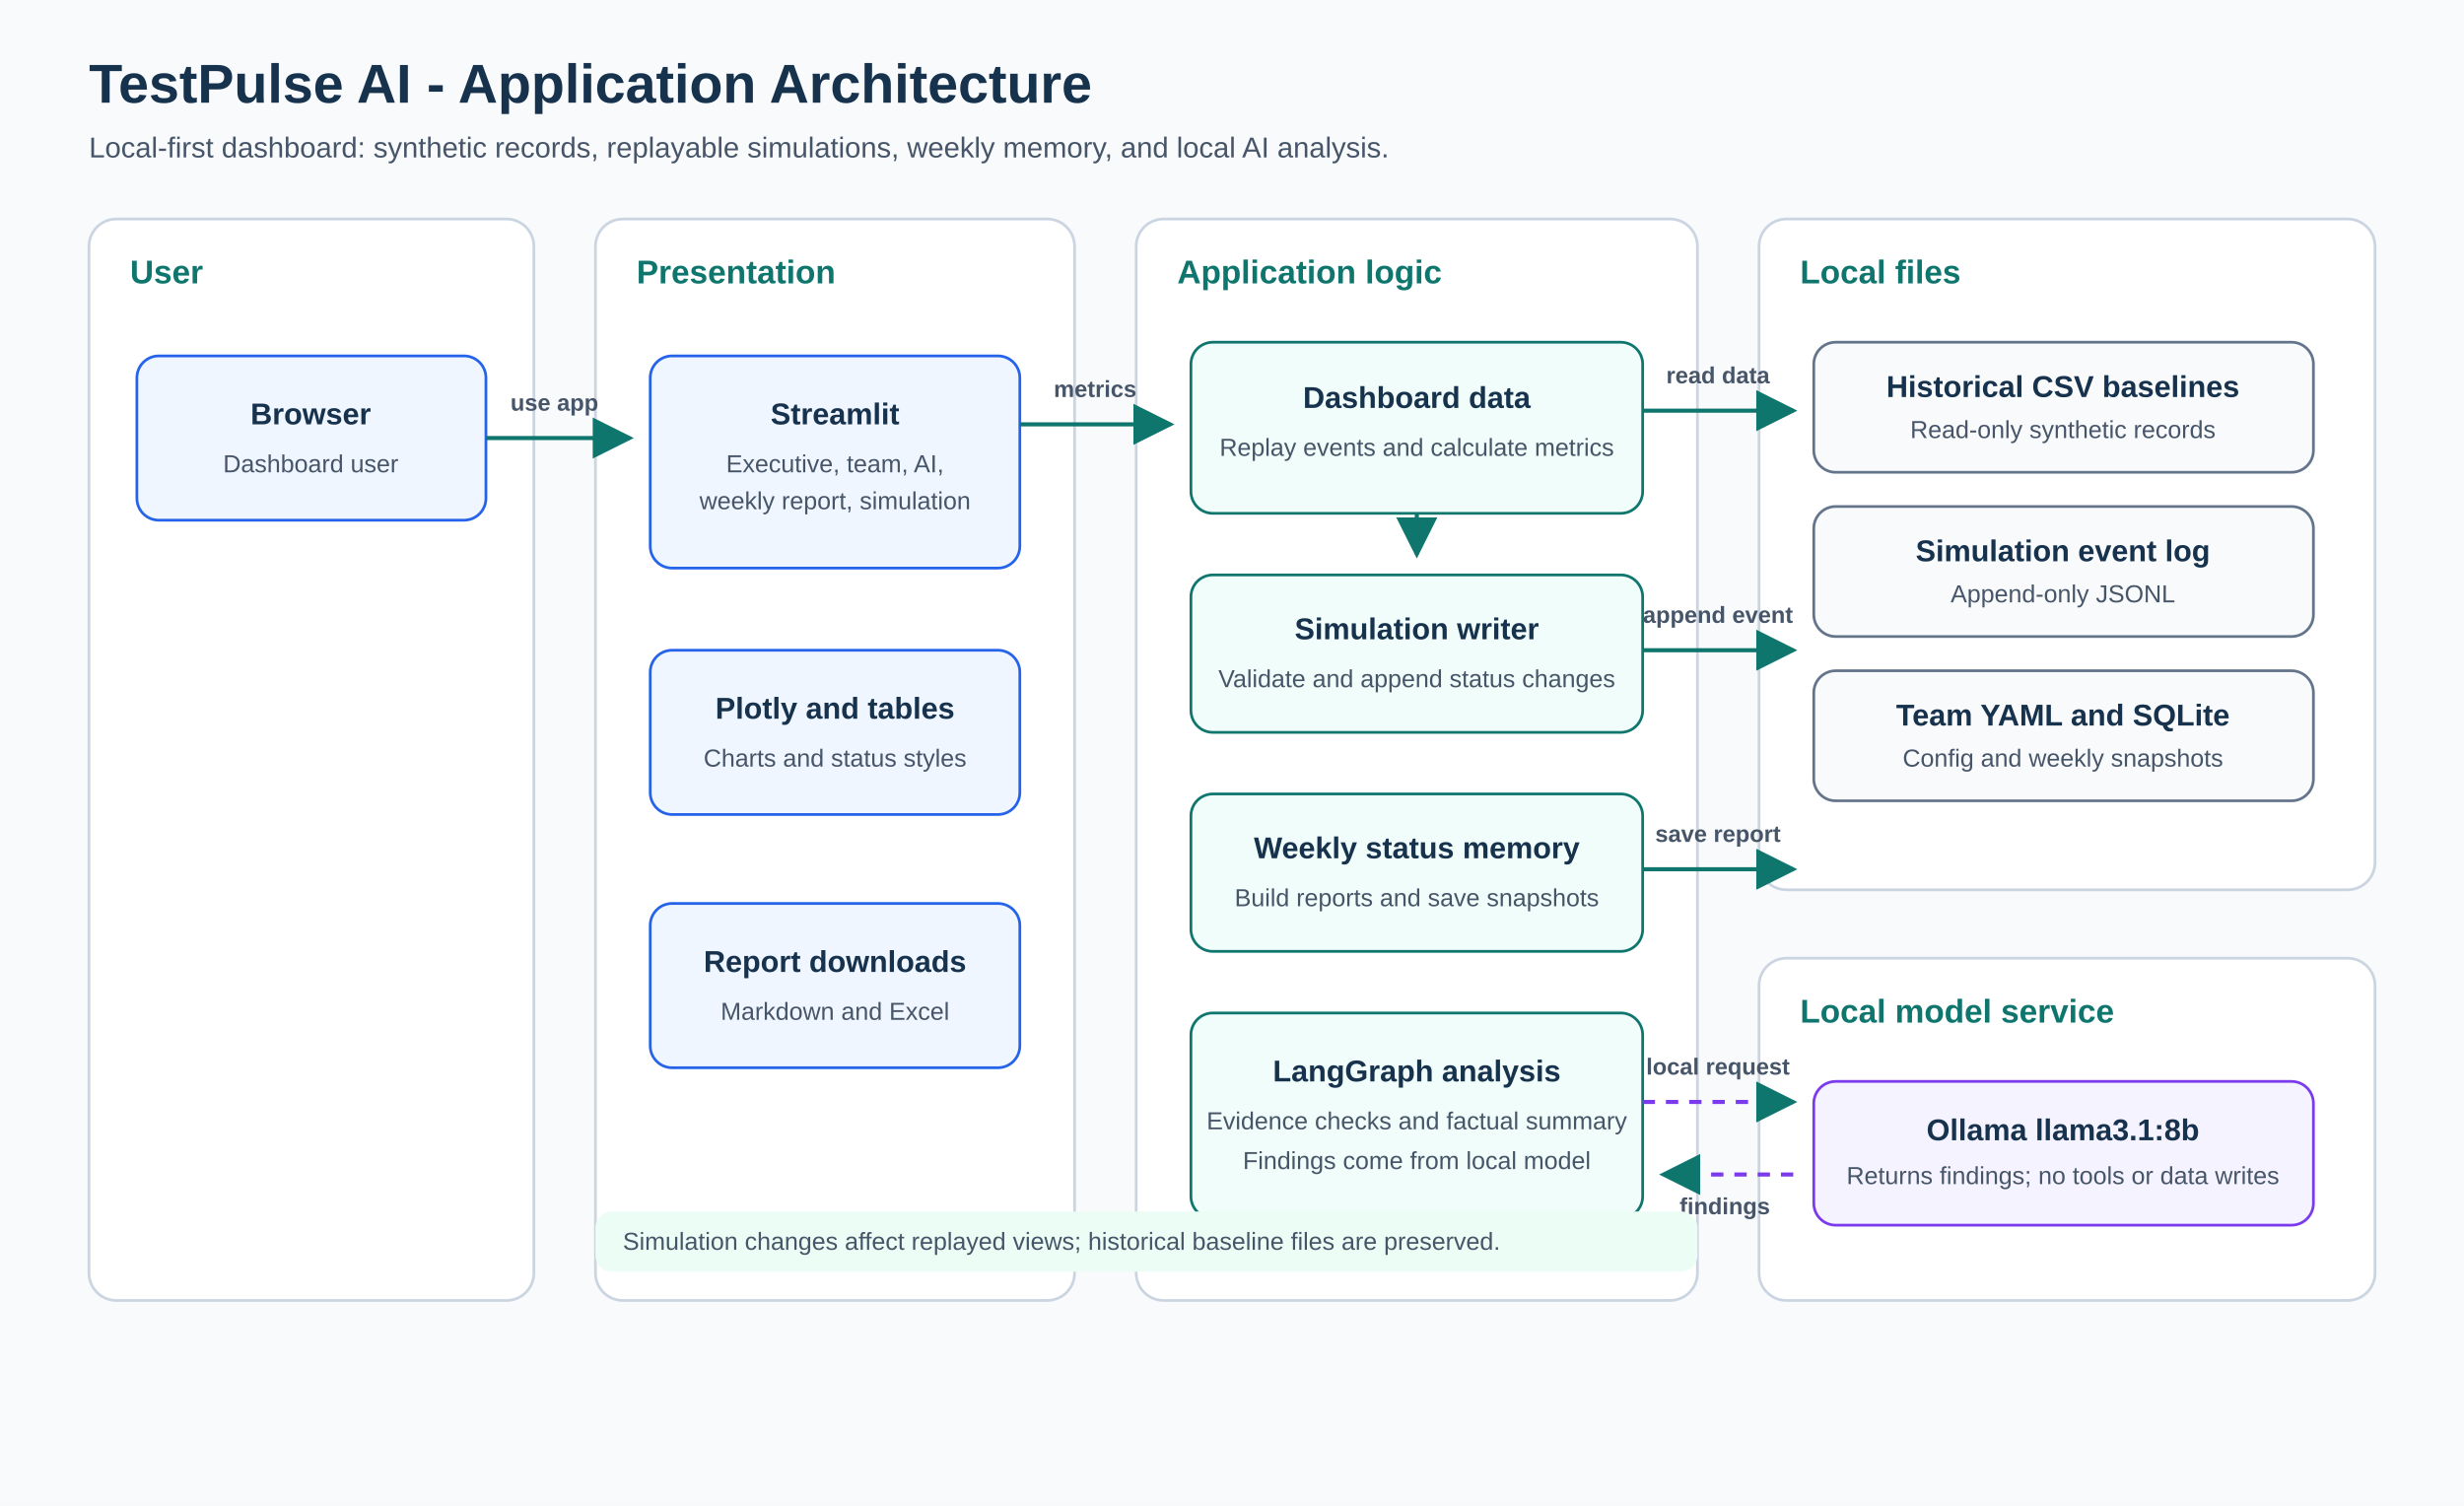
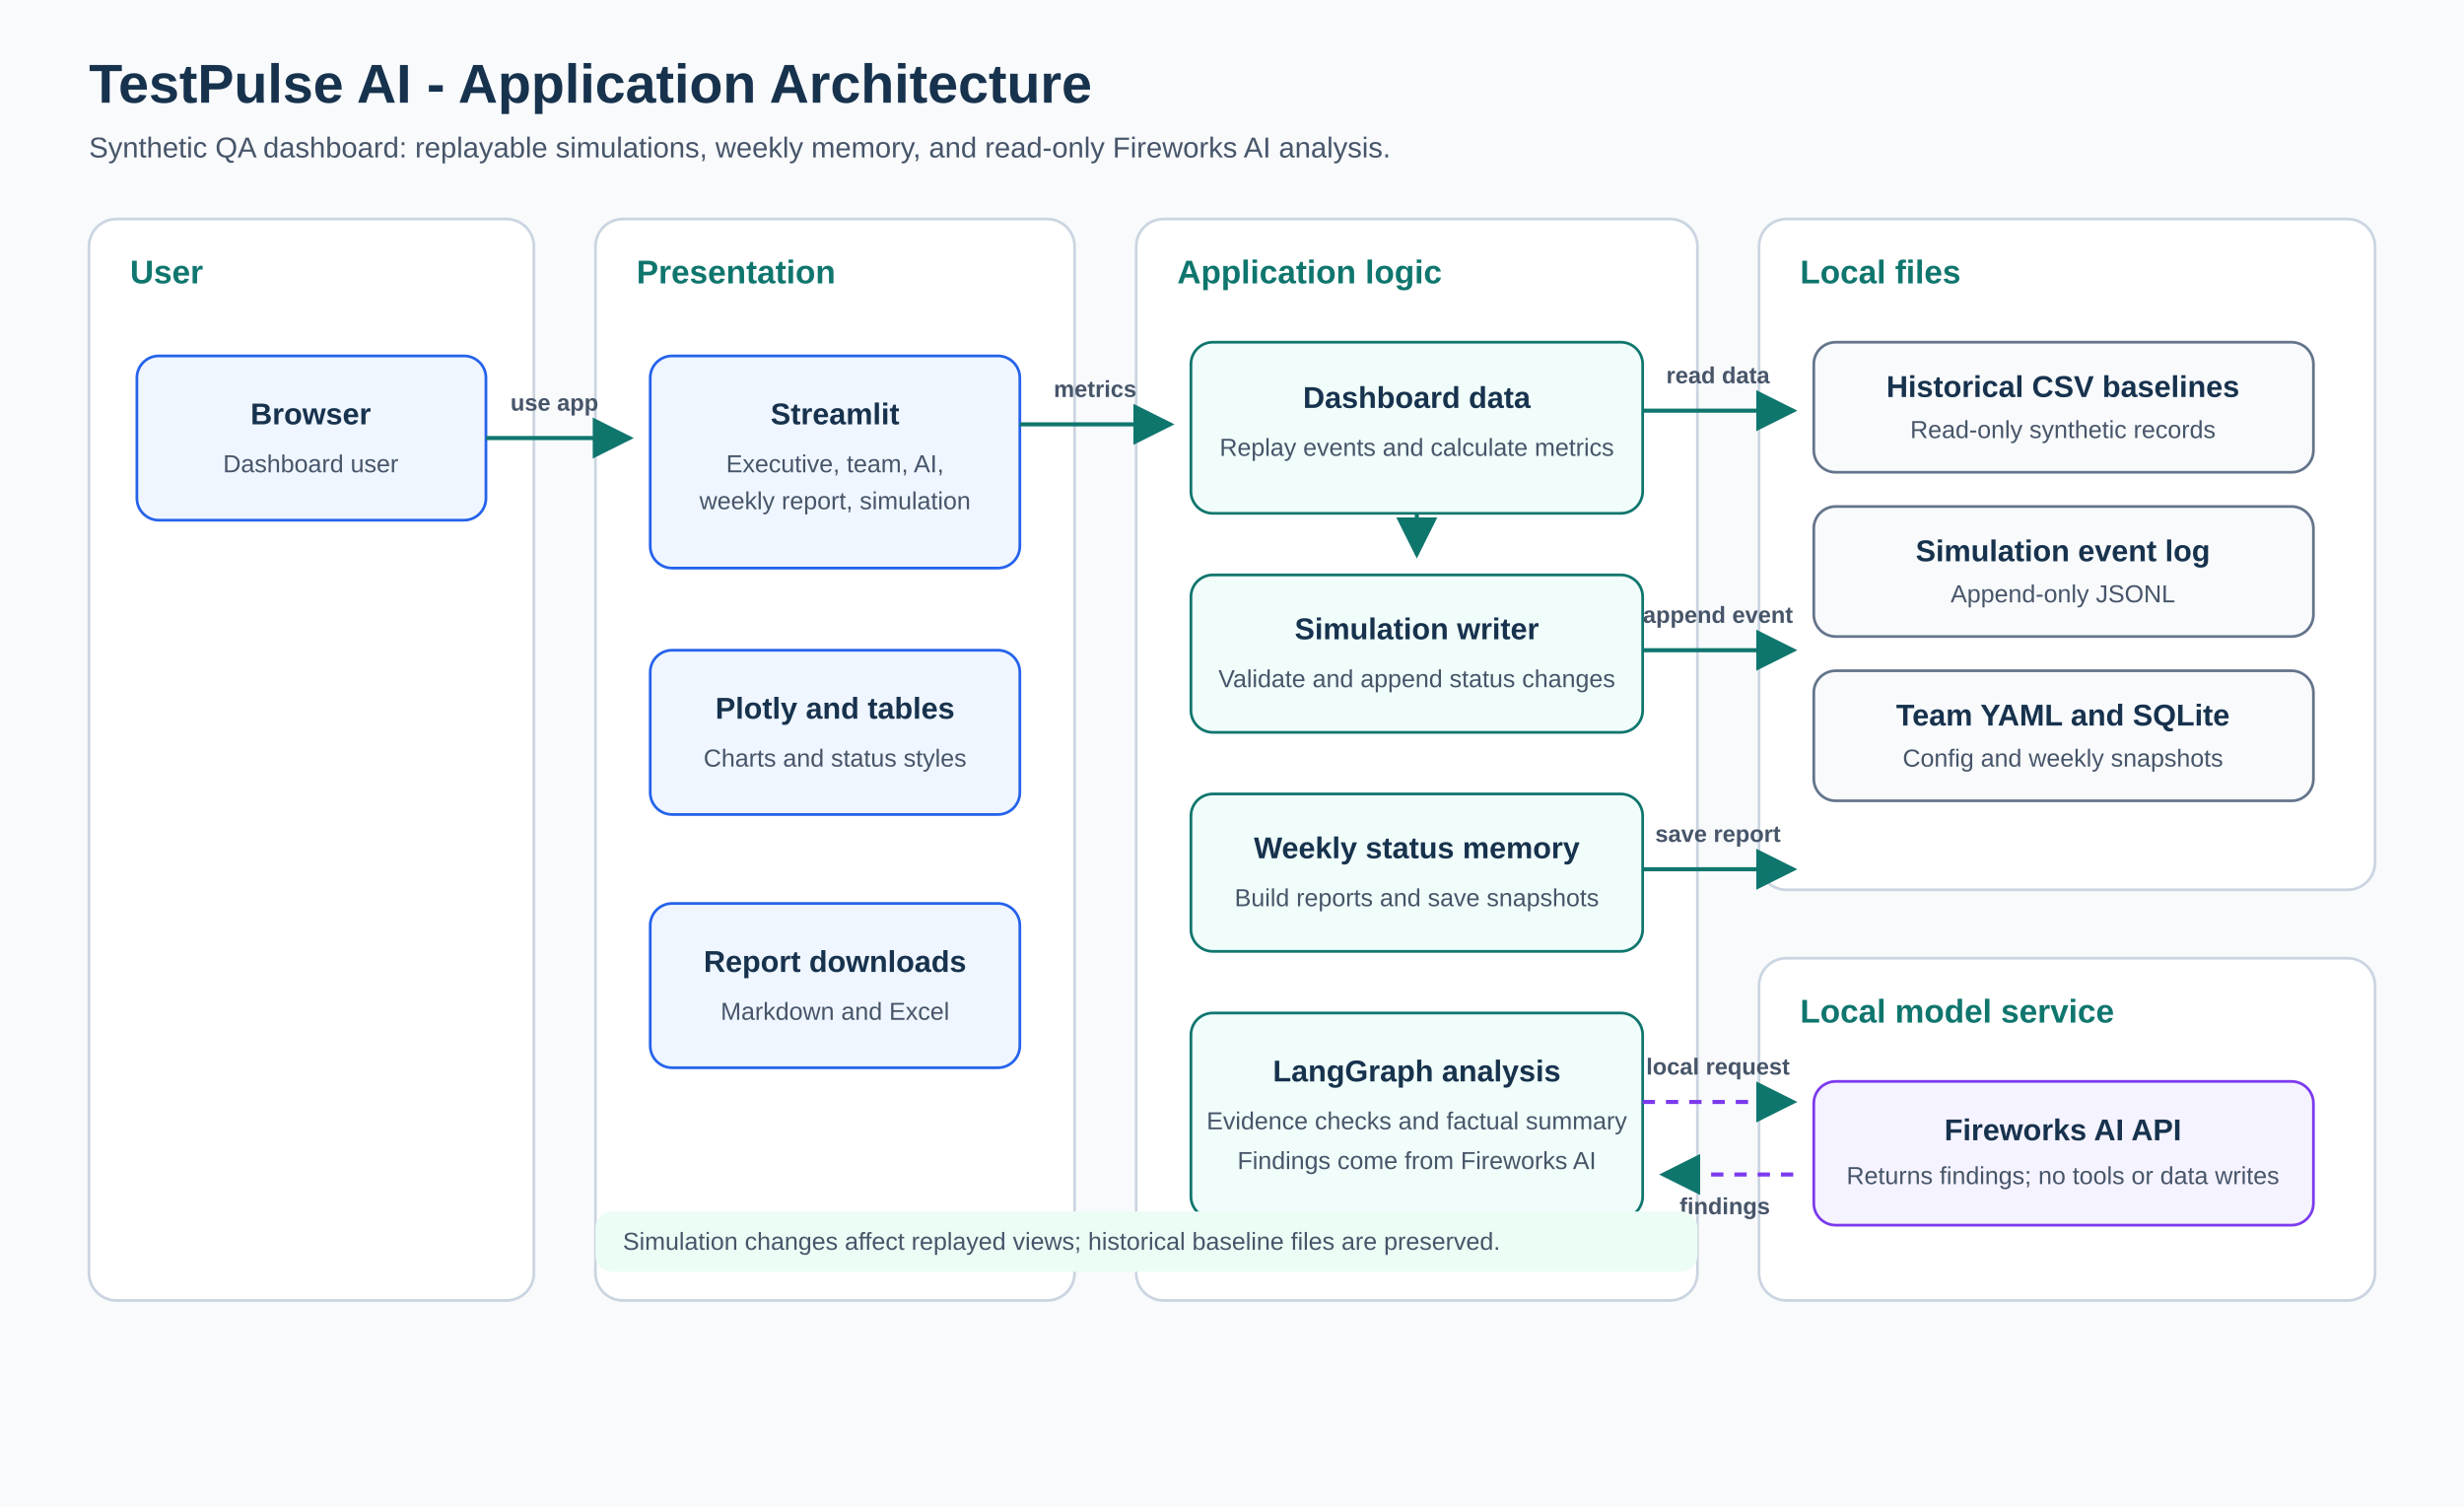
<svg xmlns="http://www.w3.org/2000/svg" width="1800" height="1100" viewBox="0 0 1800 1100" role="img" aria-labelledby="title description">
  <defs>
    <marker id="arrow" markerWidth="12" markerHeight="12" refX="10" refY="6" orient="auto">
      <path d="M1,1 L11,6 L1,11 Z" fill="#0F766E" />
    </marker>
    <style>
      text { font-family: "Segoe UI", Arial, sans-serif; fill: #17324D; }
      .title { font-size: 40px; font-weight: 700; }
      .subtitle { font-size: 21px; fill: #475569; }
      .layer { font-size: 24px; font-weight: 700; fill: #0F766E; }
      .node { font-size: 22px; font-weight: 600; }
      .detail { font-size: 18px; fill: #475569; }
      .group { fill: #FFFFFF; stroke: #CBD5E1; stroke-width: 2; }
      .ui { fill: #EFF6FF; stroke: #2563EB; stroke-width: 2; }
      .logic { fill: #F0FDFA; stroke: #0F766E; stroke-width: 2; }
      .store { fill: #F8FAFC; stroke: #64748B; stroke-width: 2; }
      .model { fill: #F5F3FF; stroke: #7C3AED; stroke-width: 2; }
      .arrow { fill: none; stroke: #0F766E; stroke-width: 3; marker-end: url(#arrow); }
      .dashed { fill: none; stroke: #7C3AED; stroke-width: 3; stroke-dasharray: 9 8; marker-end: url(#arrow); }
      .edge-label { font-size: 17px; font-weight: 600; fill: #475569; }
    </style>
  </defs>
  <rect width="1800" height="1100" fill="#F8FAFC" />
  <text x="65" y="75" class="title">TestPulse AI - Application Architecture</text>
-   <text x="65" y="115" class="subtitle">Local-first dashboard: synthetic records, replayable simulations, weekly memory, and local AI analysis.</text>
+   <text x="65" y="115" class="subtitle">Synthetic QA dashboard: replayable simulations, weekly memory, and read-only Fireworks AI analysis.</text>
  <rect x="65" y="160" width="325" height="790" rx="20" class="group" />
  <text x="95" y="207" class="layer">User</text>
  <rect x="100" y="260" width="255" height="120" rx="16" class="ui" />
  <text x="227" y="310" text-anchor="middle" class="node">Browser</text>
  <text x="227" y="345" text-anchor="middle" class="detail">Dashboard user</text>
  <rect x="435" y="160" width="350" height="790" rx="20" class="group" />
  <text x="465" y="207" class="layer">Presentation</text>
  <rect x="475" y="260" width="270" height="155" rx="16" class="ui" />
  <text x="610" y="310" text-anchor="middle" class="node">Streamlit</text>
  <text x="610" y="345" text-anchor="middle" class="detail">Executive, team, AI,</text>
  <text x="610" y="372" text-anchor="middle" class="detail">weekly report, simulation</text>
  <rect x="475" y="475" width="270" height="120" rx="16" class="ui" />
  <text x="610" y="525" text-anchor="middle" class="node">Plotly and tables</text>
  <text x="610" y="560" text-anchor="middle" class="detail">Charts and status styles</text>
  <rect x="475" y="660" width="270" height="120" rx="16" class="ui" />
  <text x="610" y="710" text-anchor="middle" class="node">Report downloads</text>
  <text x="610" y="745" text-anchor="middle" class="detail">Markdown and Excel</text>
  <rect x="830" y="160" width="410" height="790" rx="20" class="group" />
  <text x="860" y="207" class="layer">Application logic</text>
  <rect x="870" y="250" width="330" height="125" rx="16" class="logic" />
  <text x="1035" y="298" text-anchor="middle" class="node">Dashboard data</text>
  <text x="1035" y="333" text-anchor="middle" class="detail">Replay events and calculate metrics</text>
  <rect x="870" y="420" width="330" height="115" rx="16" class="logic" />
  <text x="1035" y="467" text-anchor="middle" class="node">Simulation writer</text>
  <text x="1035" y="502" text-anchor="middle" class="detail">Validate and append status changes</text>
  <rect x="870" y="580" width="330" height="115" rx="16" class="logic" />
  <text x="1035" y="627" text-anchor="middle" class="node">Weekly status memory</text>
  <text x="1035" y="662" text-anchor="middle" class="detail">Build reports and save snapshots</text>
  <rect x="870" y="740" width="330" height="150" rx="16" class="logic" />
  <text x="1035" y="790" text-anchor="middle" class="node">LangGraph analysis</text>
  <text x="1035" y="825" text-anchor="middle" class="detail">Evidence checks and factual summary</text>
-   <text x="1035" y="854" text-anchor="middle" class="detail">Findings come from local model</text>
+   <text x="1035" y="854" text-anchor="middle" class="detail">Findings come from Fireworks AI</text>
  <rect x="1285" y="160" width="450" height="490" rx="20" class="group" />
  <text x="1315" y="207" class="layer">Local files</text>
  <rect x="1325" y="250" width="365" height="95" rx="16" class="store" />
  <text x="1507" y="290" text-anchor="middle" class="node">Historical CSV baselines</text>
  <text x="1507" y="320" text-anchor="middle" class="detail">Read-only synthetic records</text>
  <rect x="1325" y="370" width="365" height="95" rx="16" class="store" />
  <text x="1507" y="410" text-anchor="middle" class="node">Simulation event log</text>
  <text x="1507" y="440" text-anchor="middle" class="detail">Append-only JSONL</text>
  <rect x="1325" y="490" width="365" height="95" rx="16" class="store" />
  <text x="1507" y="530" text-anchor="middle" class="node">Team YAML and SQLite</text>
  <text x="1507" y="560" text-anchor="middle" class="detail">Config and weekly snapshots</text>
  <rect x="1285" y="700" width="450" height="250" rx="20" class="group" />
  <text x="1315" y="747" class="layer">Local model service</text>
  <rect x="1325" y="790" width="365" height="105" rx="16" class="model" />
-   <text x="1507" y="833" text-anchor="middle" class="node">Ollama llama3.1:8b</text>
+   <text x="1507" y="833" text-anchor="middle" class="node">Fireworks AI API</text>
  <text x="1507" y="865" text-anchor="middle" class="detail">Returns findings; no tools or data writes</text>
  <path d="M355 320 H460" class="arrow" />
  <text x="405" y="300" text-anchor="middle" class="edge-label">use app</text>
  <path d="M745 310 H855" class="arrow" />
  <text x="800" y="290" text-anchor="middle" class="edge-label">metrics</text>
  <path d="M1035 375 V405" class="arrow" />
  <path d="M1200 300 H1310" class="arrow" />
  <text x="1255" y="280" text-anchor="middle" class="edge-label">read data</text>
  <path d="M1200 475 H1310" class="arrow" />
  <text x="1255" y="455" text-anchor="middle" class="edge-label">append event</text>
  <path d="M1200 635 H1310" class="arrow" />
  <text x="1255" y="615" text-anchor="middle" class="edge-label">save report</text>
  <path d="M1200 805 H1310" class="dashed" />
  <text x="1255" y="785" text-anchor="middle" class="edge-label">local request</text>
  <path d="M1310 858 H1215" class="dashed" />
  <text x="1260" y="887" text-anchor="middle" class="edge-label">findings</text>
  <rect x="435" y="885" width="805" height="44" rx="12" fill="#ECFDF5" />
  <text x="455" y="913" class="detail">Simulation changes affect replayed views; historical baseline files are preserved.</text>
</svg>
